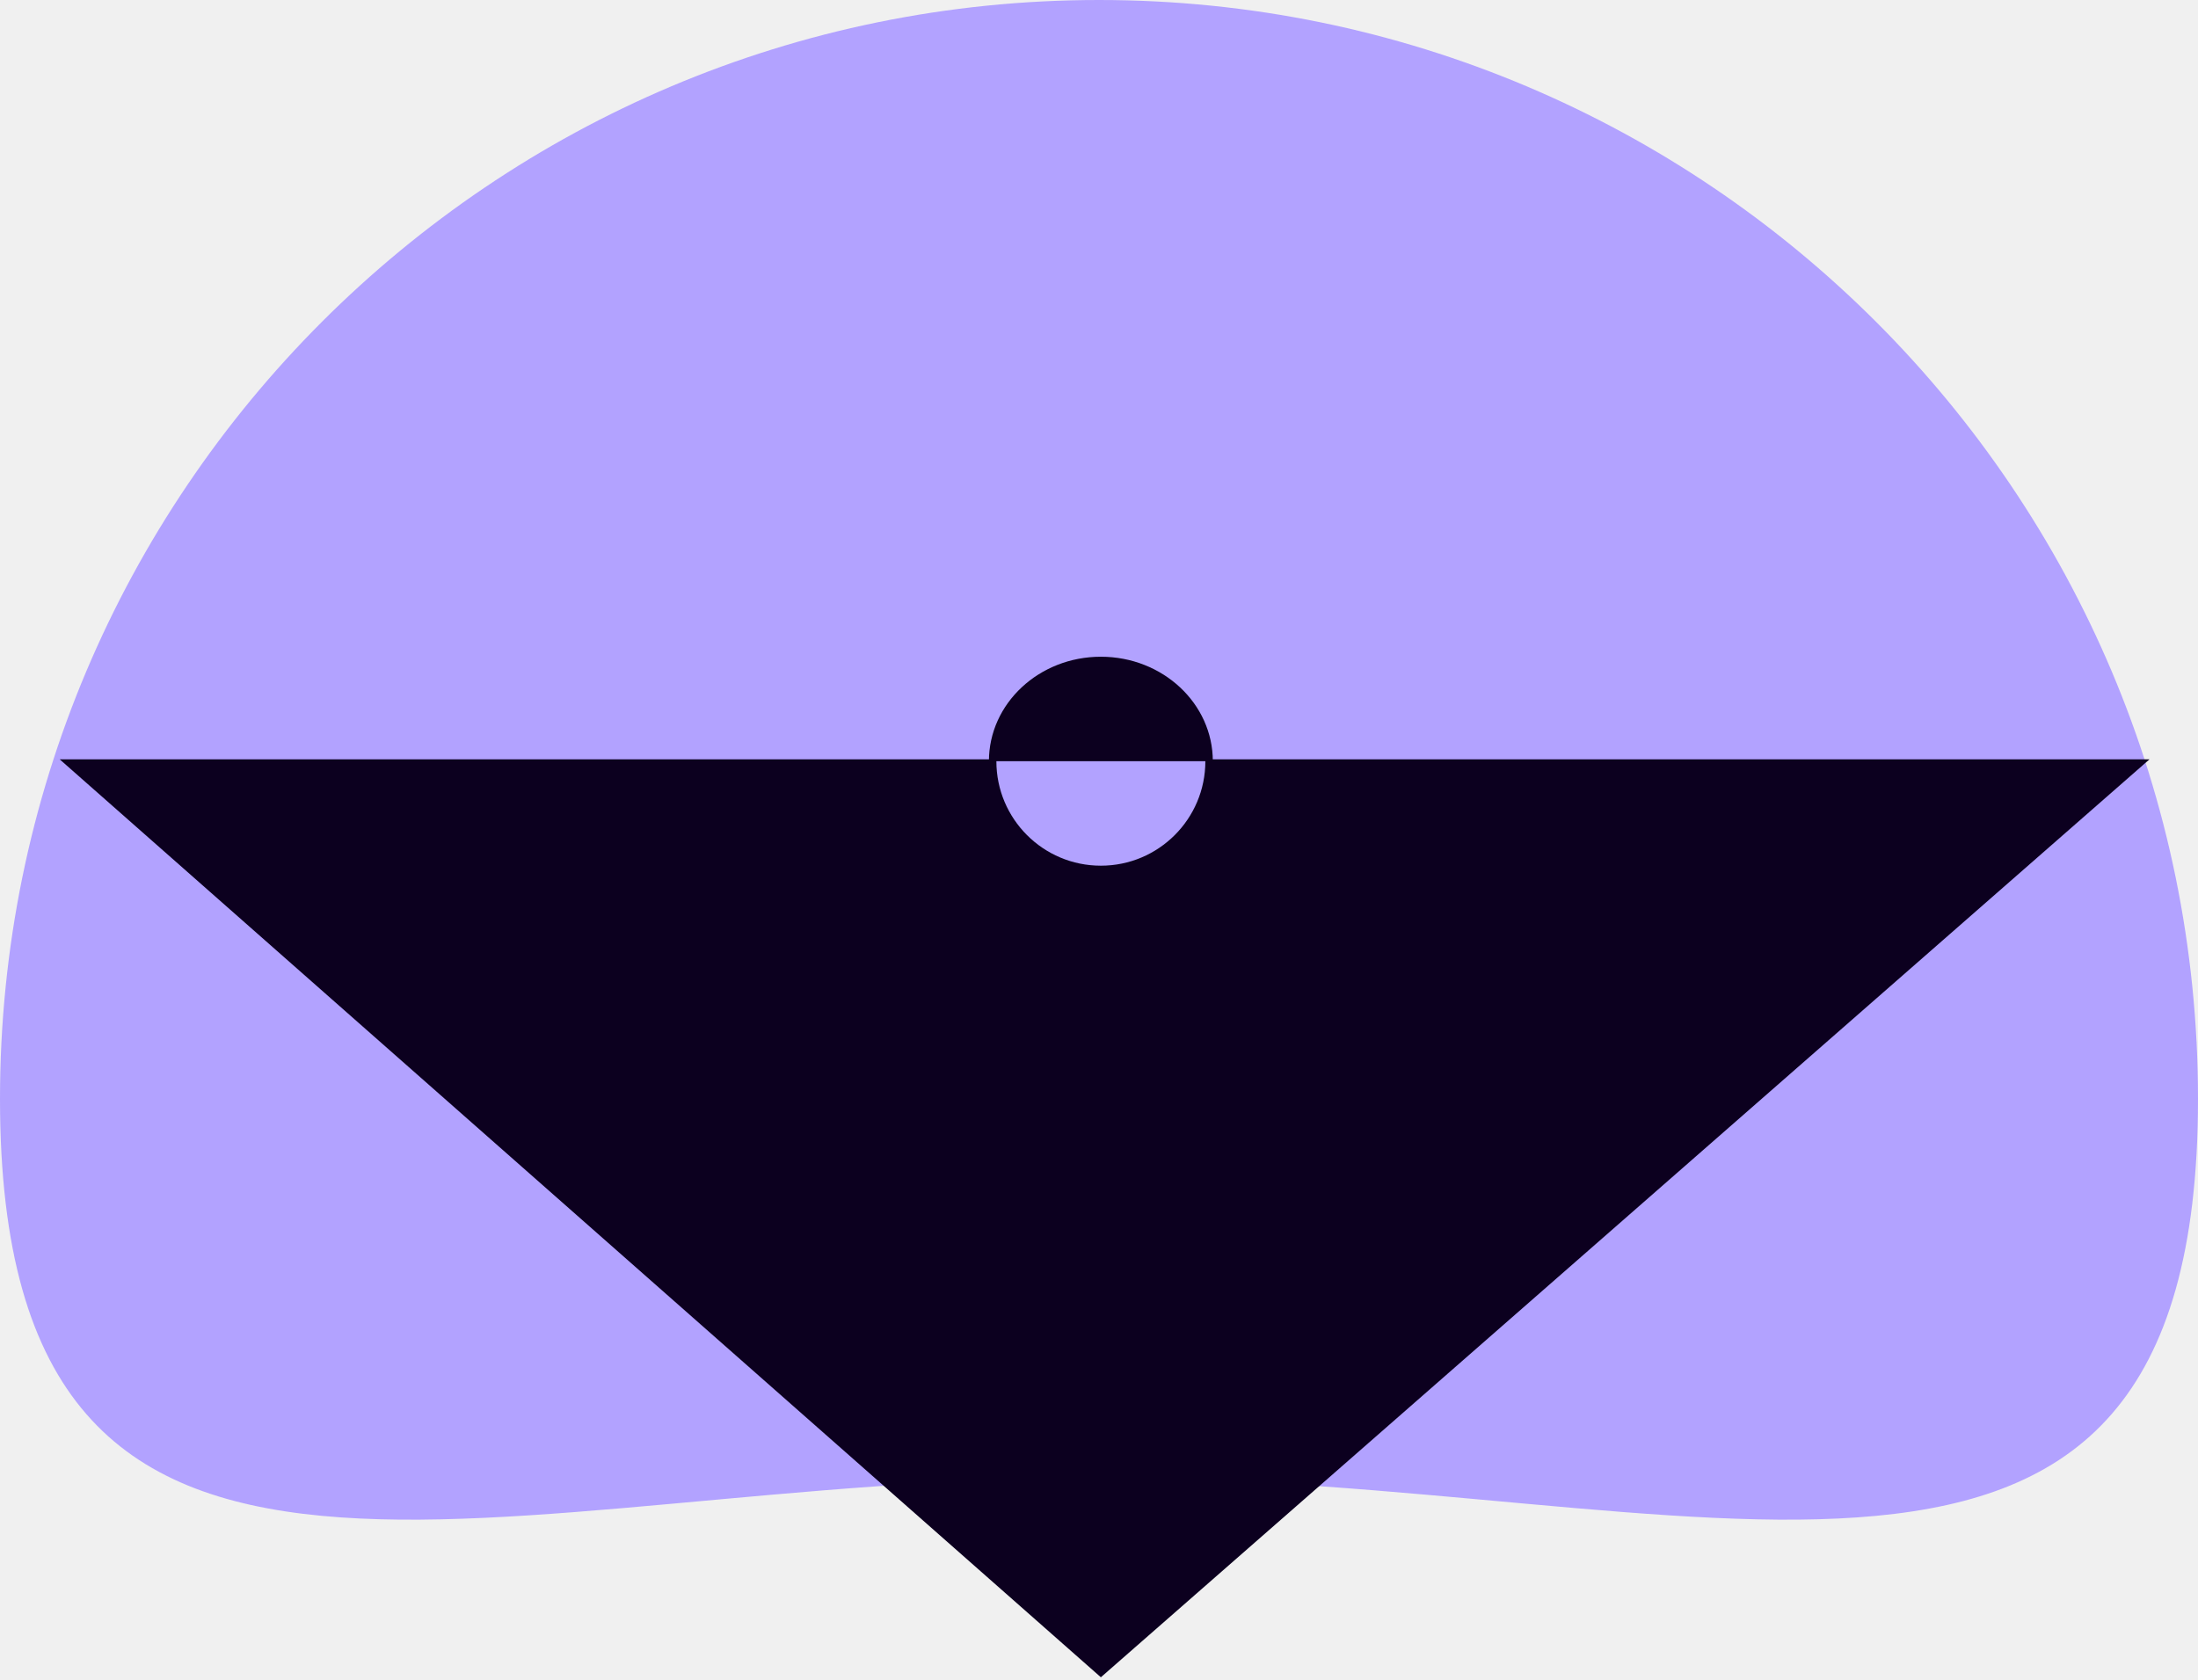
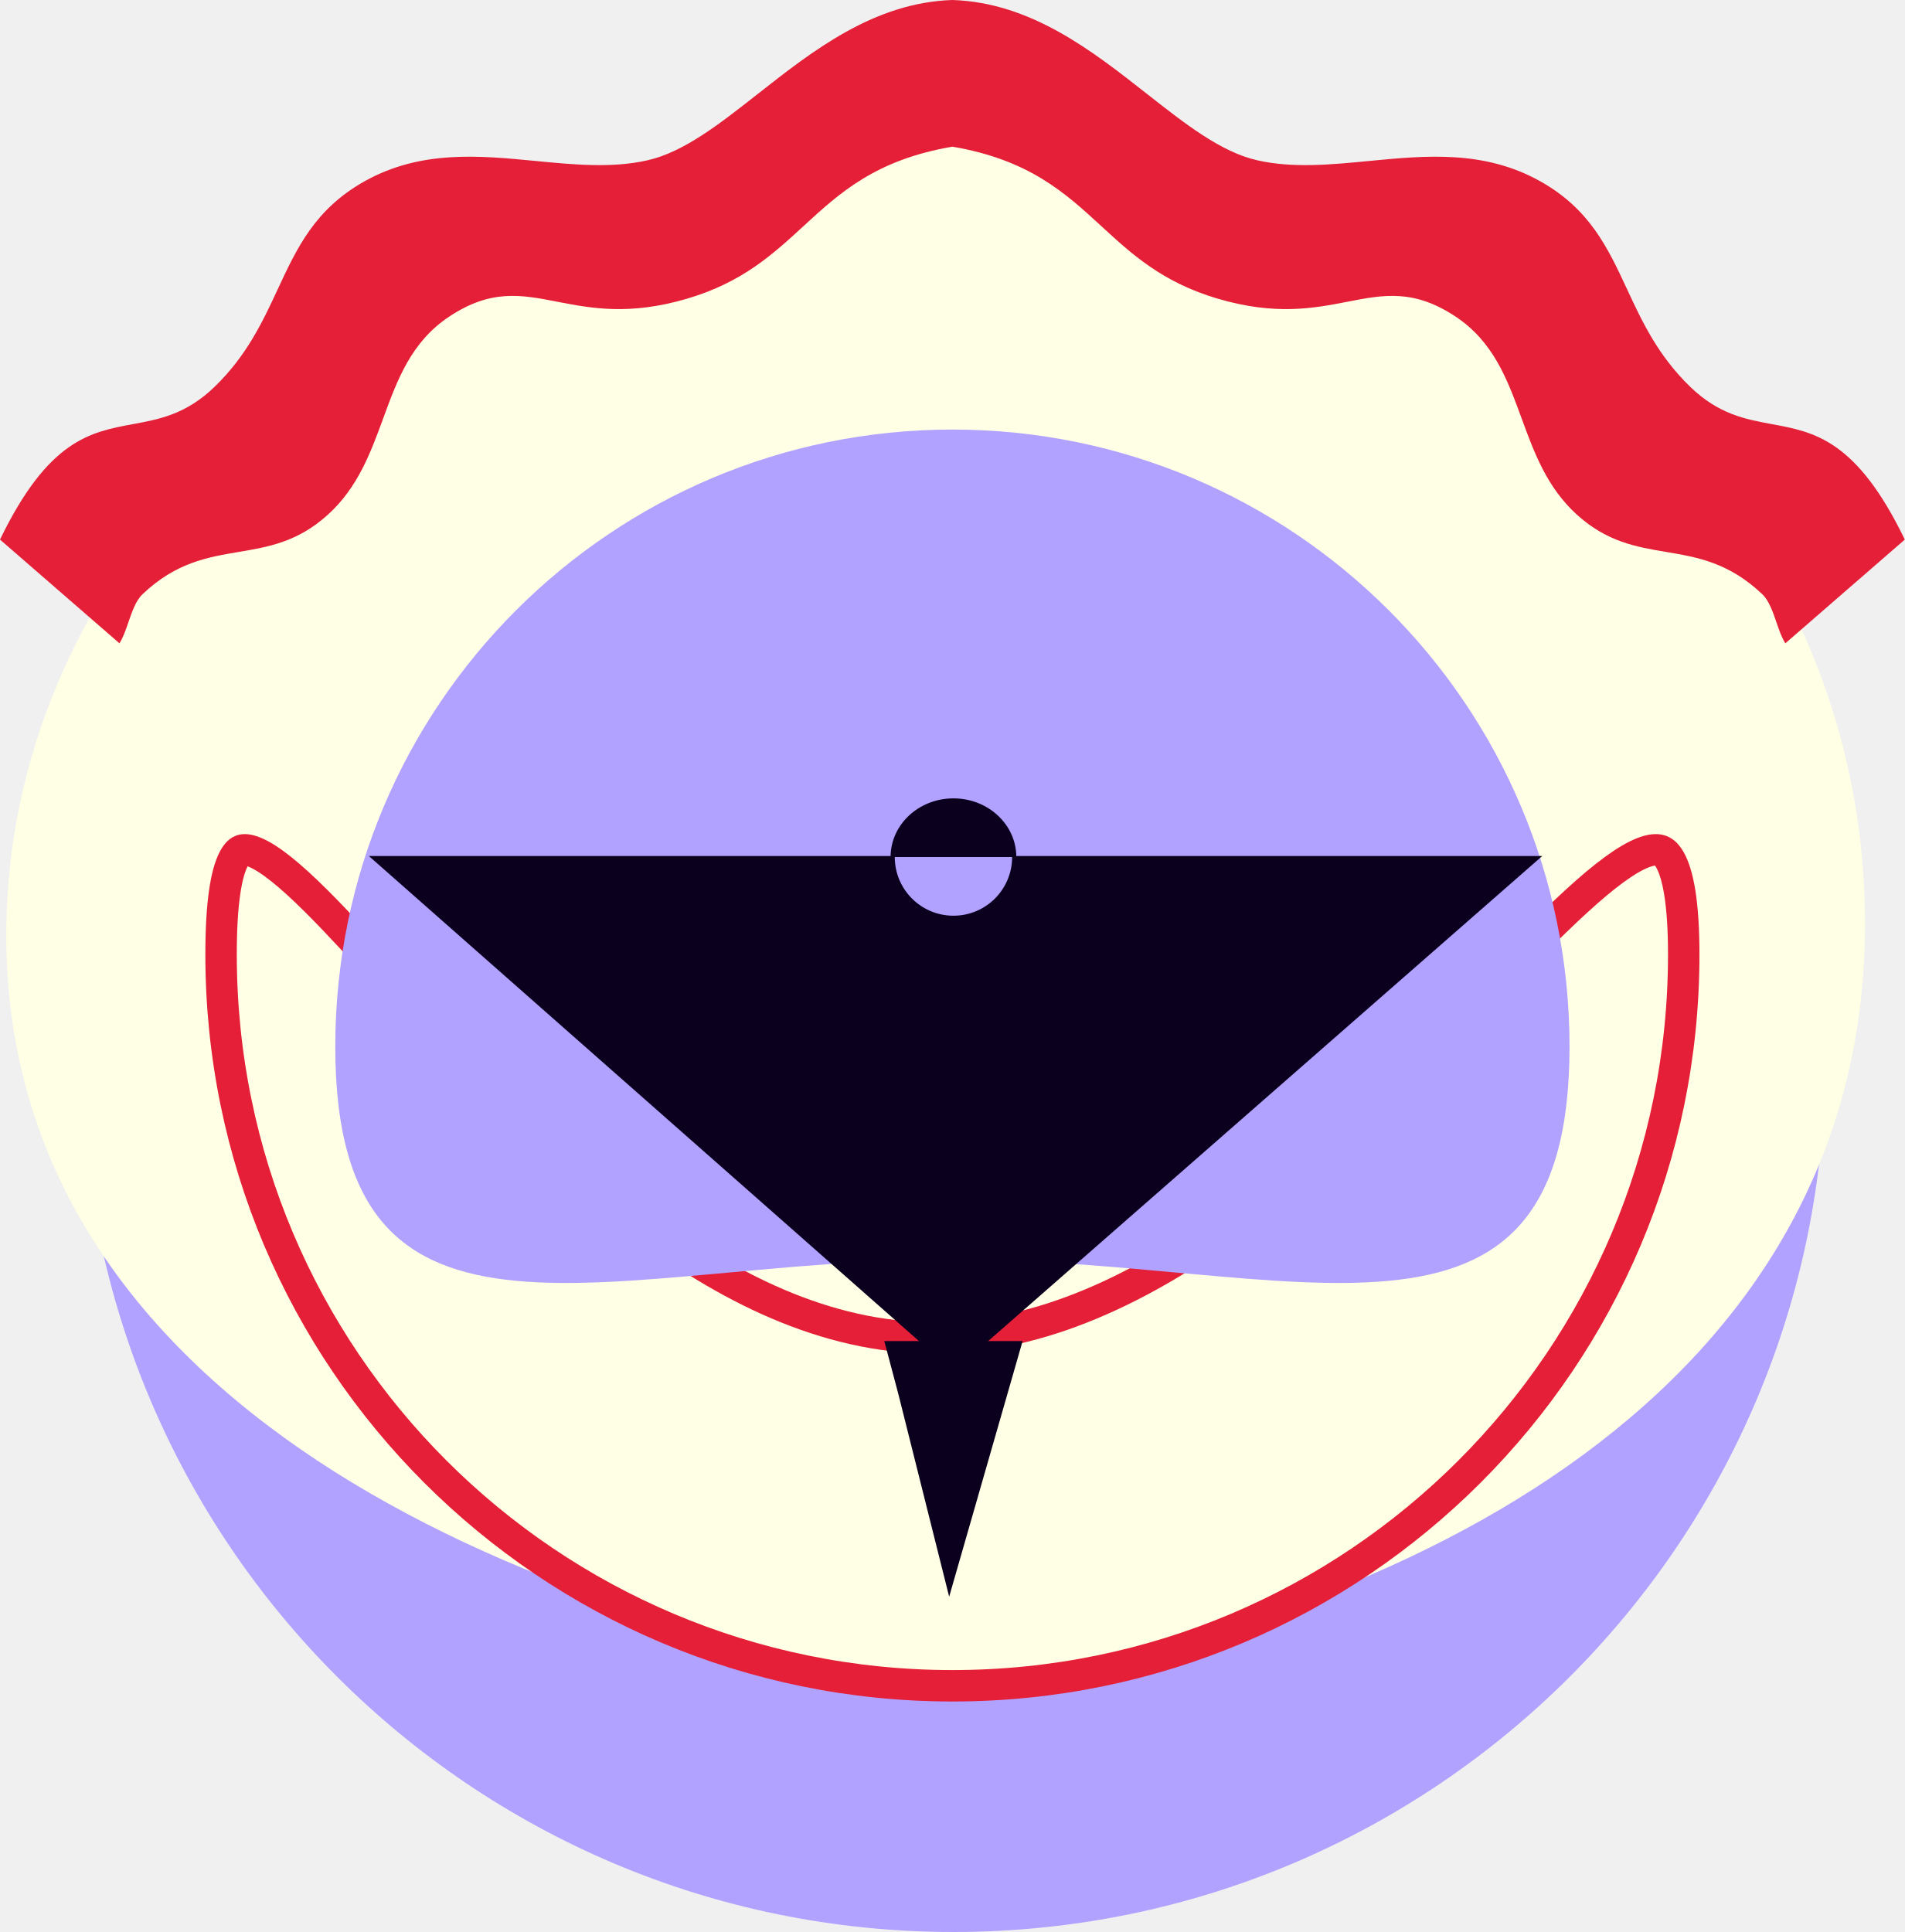
- <svg xmlns="http://www.w3.org/2000/svg" width="589" height="450" viewBox="0 0 589 450" fill="none">
-   <g clip-path="url(#clip0_139_266)">
-     <path d="M589 294.5C589 457.148 457.148 396 294.5 396C131.852 396 0 457.148 0 294.5C0 131.852 131.852 0 294.5 0C457.148 0 589 131.852 589 294.5Z" fill="#B2A2FF" />
-     <path d="M16 203.5L295 449.5L576 203.5H16Z" fill="#0C001F" />
-     <path fill-rule="evenodd" clip-rule="evenodd" d="M295 232C310.464 232 323 219.464 323 204C323 203.833 322.999 203.666 322.996 203.5H267.004C267.001 203.666 267 203.833 267 204C267 219.464 279.536 232 295 232Z" fill="#B2A2FF" />
-     <path fill-rule="evenodd" clip-rule="evenodd" d="M325 204C325 204 325 204 325 204C325 188.536 311.569 176 295 176C278.431 176 265 188.536 265 204C265 204 265 204 265 204L325 204Z" fill="#0C001F" />
+ <svg xmlns="http://www.w3.org/2000/svg" width="909" height="922" viewBox="0 0 909 922" fill="none">
+   <g clip-path="url(#clip0_175_346)">
+     <circle cx="455" cy="506" r="416" fill="#B2A2FF" />
+     <path d="M890 441C890 662.742 674.5 773.5 460 805C246 773 3 668.242 3 446.5C3 224.758 239.758 66 461.5 66C683.242 66 890 219.258 890 441Z" fill="#FFFFE5" />
+     <path d="M803.5 455.5C803.5 648.248 647.247 804.5 454.5 804.5C261.753 804.5 105.5 648.248 105.5 455.5C105.5 430.879 107.936 416.848 111.51 409.972C113.155 406.808 114.605 406.002 115.436 405.742C116.413 405.436 118.298 405.343 121.705 406.774C128.799 409.754 138.419 417.574 150.751 429.826C161.71 440.715 174.103 454.357 187.942 469.592C189.401 471.198 190.876 472.822 192.367 474.462C223.463 508.665 261.171 549.552 303.597 581.858C345.981 614.132 393.909 638.5 445.5 638.5C497.052 638.5 546.081 614.163 590.102 581.943C634.18 549.681 674.134 508.832 707.454 474.652L708.629 473.447C724.902 456.753 739.492 441.786 752.331 430.039C765.677 417.828 776.282 409.915 784.258 406.864C788.123 405.386 790.572 405.367 792.098 405.8C793.431 406.177 795.103 407.189 796.874 410.26C800.778 417.029 803.5 430.917 803.5 455.5Z" stroke="#E41F37" stroke-width="15" />
+     <path d="M749 499.5C749 662.148 617.148 601 454.5 601C291.852 601 160 662.148 160 499.5C160 336.852 291.852 205 454.5 205C617.148 205 749 336.852 749 499.5Z" fill="#B2A2FF" />
+     <path d="M452.952 762L428.828 665.756L422 640H488L452.952 762Z" fill="#0C001F" />
+     <path d="M176 408.5L455 654.5L736 408.5H176Z" fill="#0C001F" />
+     <path fill-rule="evenodd" clip-rule="evenodd" d="M455 437C470.464 437 483 424.464 483 409C483 408.833 482.999 408.666 482.996 408.5H427.004C427.001 408.666 427 408.833 427 409C427 424.464 439.536 437 455 437Z" fill="#B2A2FF" />
+     <path fill-rule="evenodd" clip-rule="evenodd" d="M485 409C485 409 485 409 485 409C485 393.536 471.569 381 455 381C438.431 381 425 393.536 425 409C425 409 425 409 425 409L485 409Z" fill="#0C001F" />
+     <path fill-rule="evenodd" clip-rule="evenodd" d="M63.399 202.417C76.106 200.071 88.882 197.711 102.5 184.5C117.848 169.611 125.367 153.445 132.553 137.996C141.722 118.284 150.348 99.738 174 86.5C200.774 71.515 228.663 74.212 255.718 76.828C274.065 78.602 292.028 80.339 309 76.5C326.303 72.586 343.26 59.26 361.663 44.799C387.928 24.158 417.138 1.204 454.5 0V70C417.861 76.242 400.668 92.06 383.409 107.937C368.872 121.311 354.289 134.728 328 142.5C300.337 150.679 281.904 147.094 265.95 143.991C248.74 140.645 234.415 137.859 214.5 151C196.279 163.023 189.641 181.149 182.869 199.644C176.882 215.991 170.79 232.627 156.5 245.593C142.109 258.651 128.103 261.01 113.941 263.395C99.012 265.91 83.909 268.454 68 283.593C64.814 286.625 63.018 291.859 61.267 296.965C59.993 300.677 58.744 304.32 57 307L0 257.5C23.047 209.869 43.136 206.159 63.399 202.417ZM845.601 202.417C832.894 200.071 820.118 197.711 806.5 184.5C791.152 169.611 783.633 153.445 776.447 137.996C767.278 118.284 758.652 99.738 735 86.5C708.226 71.515 680.337 74.212 653.282 76.828C634.935 78.602 616.972 80.339 600 76.5C582.697 72.586 565.74 59.26 547.337 44.799C521.072 24.158 491.862 1.204 454.5 0V70C491.139 76.242 508.332 92.06 525.591 107.937C540.128 121.311 554.711 134.728 581 142.5C608.663 150.679 627.096 147.094 643.05 143.991C660.26 140.645 674.585 137.859 694.5 151C712.721 163.023 719.359 181.149 726.131 199.644C732.118 215.991 738.21 232.627 752.5 245.593C766.891 258.651 780.897 261.01 795.059 263.395C809.988 265.91 825.091 268.454 841 283.593C844.186 286.625 845.982 291.859 847.733 296.965C849.006 300.677 850.256 304.32 852 307L909 257.5C885.953 209.869 865.864 206.159 845.601 202.417Z" fill="#E41F37" />
  </g>
  <defs>
-     <clipPath id="clip0_139_266">
-       <rect width="589" height="450" fill="white" />
+     <clipPath id="clip0_175_346">
+       <rect width="909" height="922" fill="white" />
    </clipPath>
  </defs>
</svg>
